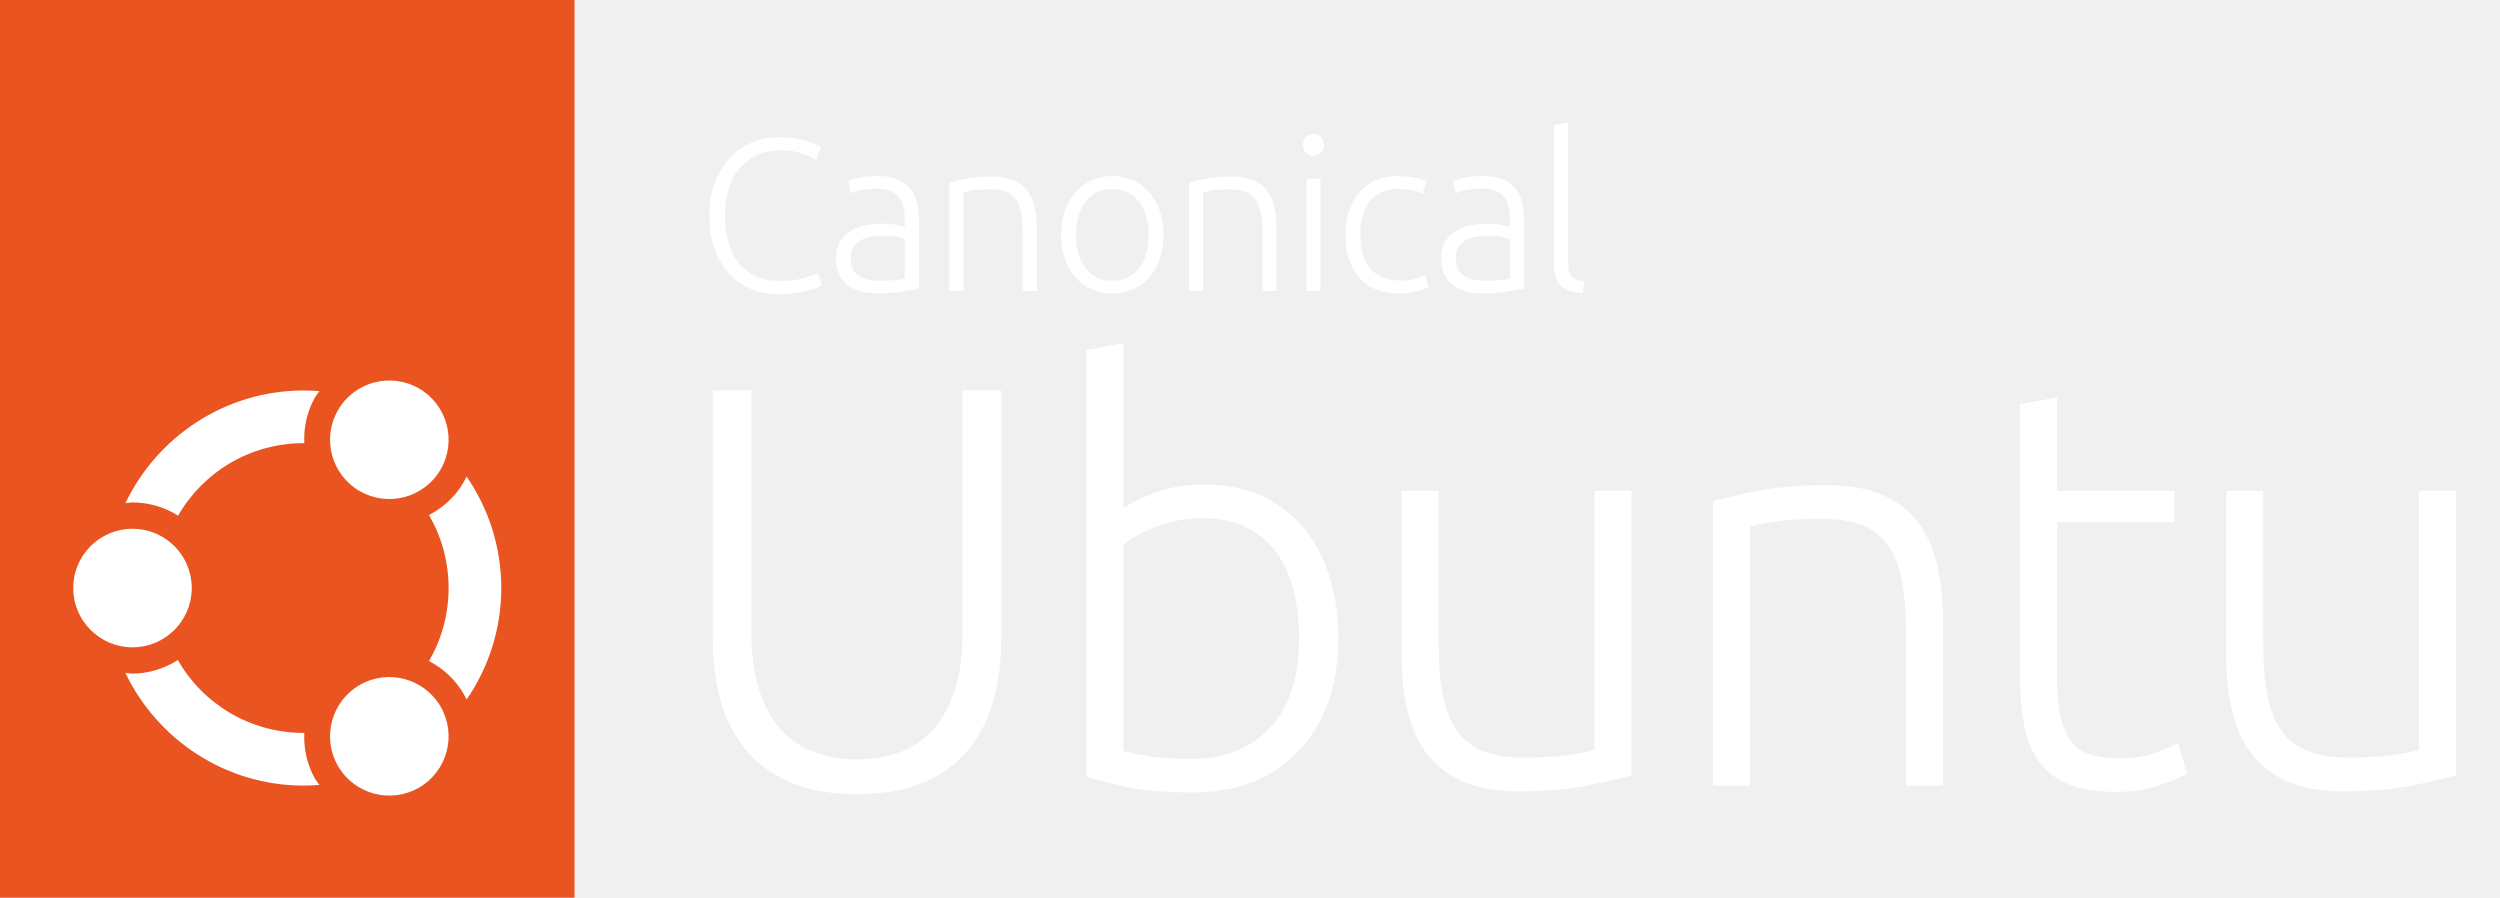
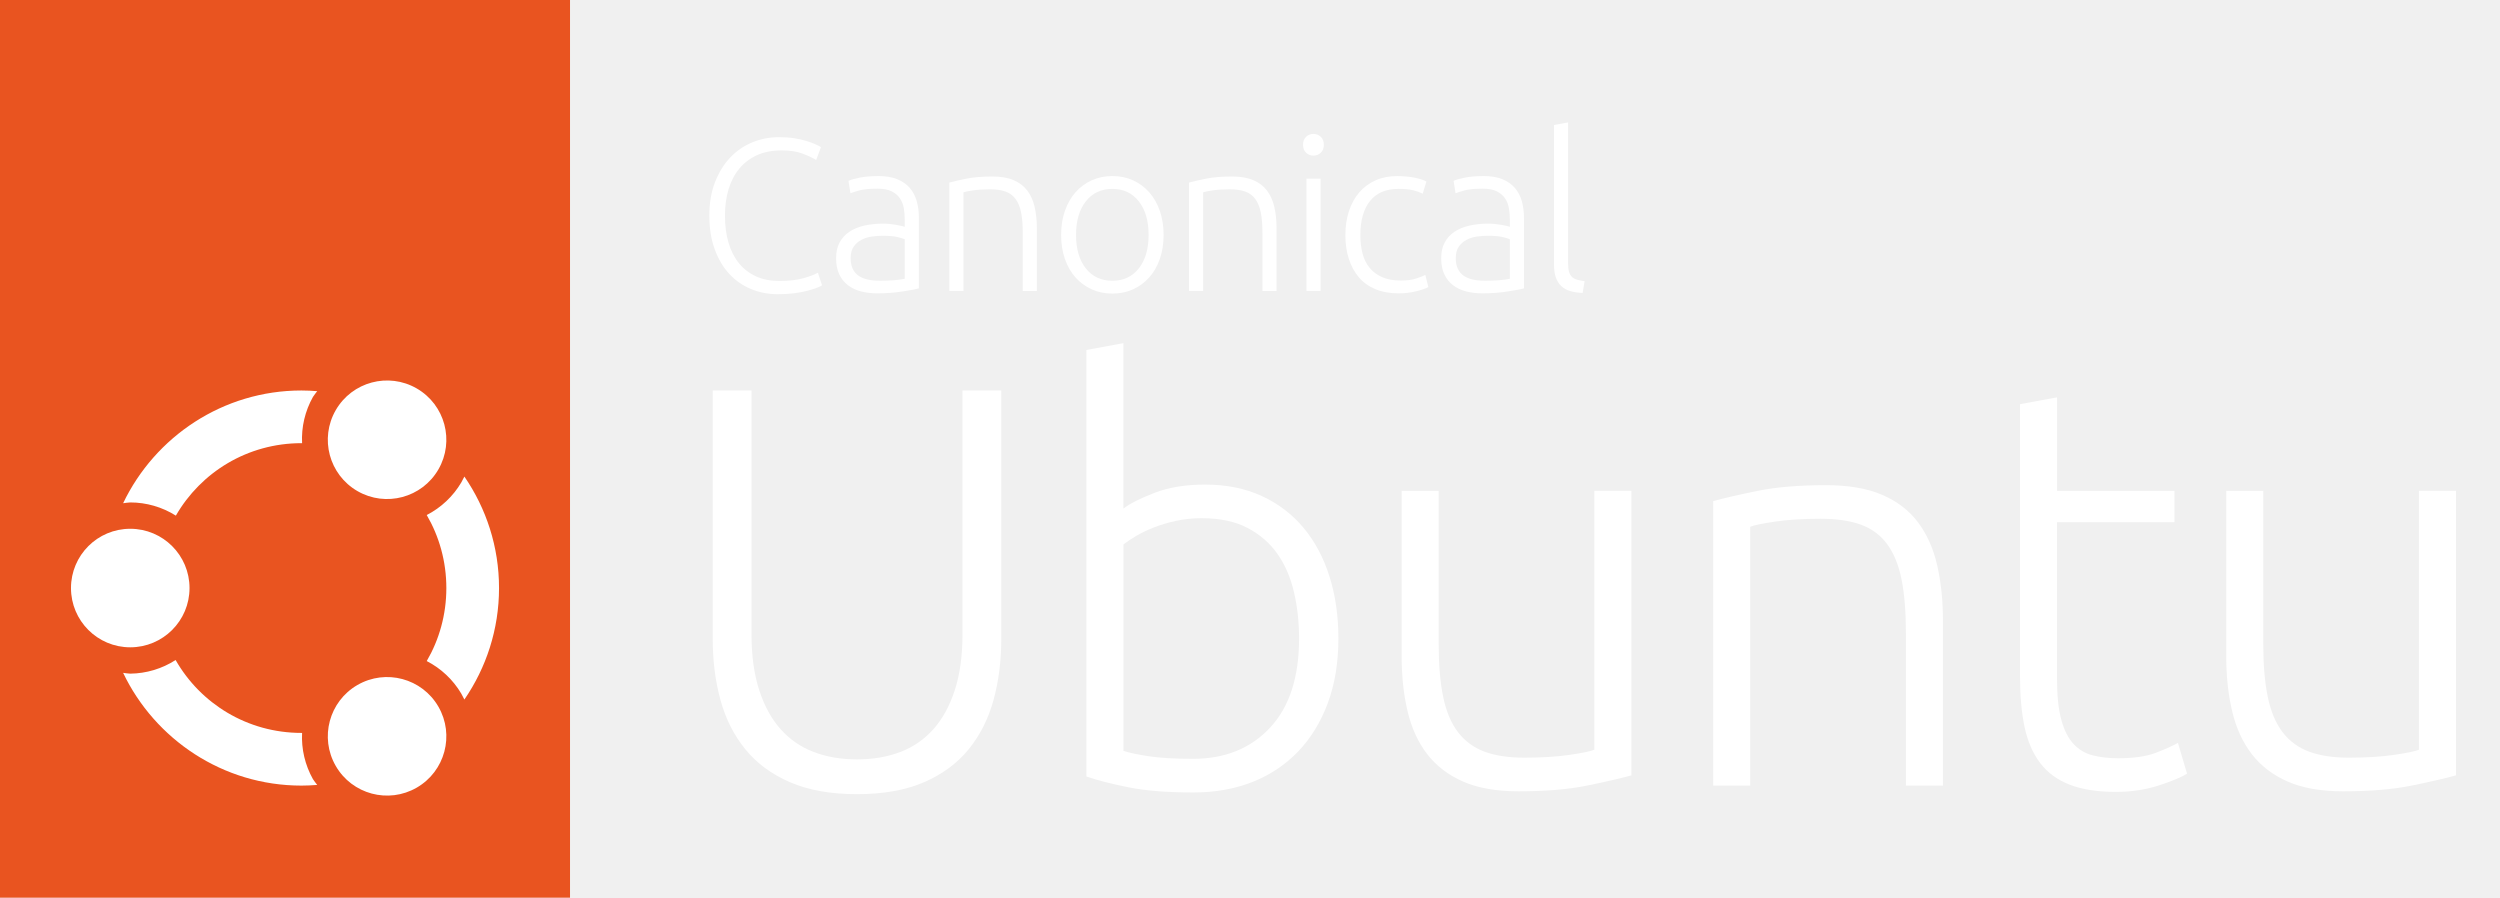
<svg xmlns="http://www.w3.org/2000/svg" id="Layer_1" data-name="Layer 1" viewBox="0 0 1114 400" version="1.1" width="1114" height="400" xml:space="preserve">
  <defs id="defs1">
    <style id="style1">
      .cls-1 {
        fill: none;
      }

      .cls-2 {
        fill: #e95420;
      }

      .cls-3 {
        fill: #fff;
      }
    </style>
  </defs>
  <g id="Ubuntu" transform="translate(0,-0.13)">
    <path class="cls-3" d="m 381.86,354.01 c -11.69,0 -21.64,-1.78 -29.85,-5.33 -8.22,-3.56 -14.86,-8.47 -19.94,-14.74 -5.08,-6.26 -8.77,-13.59 -11.05,-21.98 -2.29,-8.38 -3.43,-17.4 -3.43,-27.06 V 174.13 h 17.28 v 108.49 c 0,9.65 1.14,18 3.43,25.03 2.29,7.03 5.46,12.83 9.53,17.4 4.07,4.57 8.98,7.96 14.74,10.16 5.76,2.2 12.2,3.3 19.31,3.3 7.11,0 13.55,-1.1 19.31,-3.3 5.76,-2.2 10.67,-5.59 14.74,-10.16 4.07,-4.57 7.24,-10.37 9.53,-17.4 2.29,-7.03 3.43,-15.37 3.43,-25.03 V 174.13 h 17.28 V 284.9 c 0,9.66 -1.14,18.67 -3.43,27.06 -2.29,8.38 -5.97,15.71 -11.05,21.98 -5.08,6.27 -11.73,11.18 -19.94,14.74 -8.22,3.56 -18.17,5.33 -29.85,5.33 z" id="path1" />
    <path class="cls-3" d="m 500.61,226.73 c 2.88,-2.2 7.49,-4.53 13.85,-6.99 6.35,-2.45 13.85,-3.68 22.48,-3.68 9.48,0 17.91,1.69 25.28,5.08 7.37,3.39 13.59,8.13 18.67,14.23 5.08,6.1 8.93,13.34 11.56,21.72 2.62,8.38 3.94,17.57 3.94,27.57 0,10.67 -1.57,20.24 -4.7,28.71 -3.14,8.47 -7.54,15.67 -13.21,21.59 -5.68,5.93 -12.45,10.46 -20.33,13.59 -7.88,3.13 -16.64,4.7 -26.3,4.7 -11.69,0 -21.34,-0.76 -28.96,-2.29 -7.62,-1.52 -13.89,-3.13 -18.8,-4.83 V 156.09 l 16.51,-3.05 v 73.68 z m 0,107.98 c 2.54,0.85 6.31,1.65 11.31,2.41 4.99,0.76 11.56,1.14 19.69,1.14 14.23,0 25.66,-4.61 34.3,-13.85 8.64,-9.23 12.96,-22.49 12.96,-39.76 0,-7.28 -0.76,-14.18 -2.29,-20.71 -1.52,-6.52 -3.98,-12.2 -7.37,-17.02 -3.39,-4.83 -7.84,-8.68 -13.34,-11.56 -5.51,-2.88 -12.32,-4.32 -20.45,-4.32 -3.9,0 -7.62,0.38 -11.18,1.14 -3.56,0.76 -6.86,1.74 -9.91,2.92 -3.05,1.19 -5.72,2.46 -8,3.81 -2.29,1.36 -4.19,2.63 -5.72,3.81 v 91.97 z" id="path2" />
    <path class="cls-3" d="m 726.96,345.63 c -4.91,1.36 -11.52,2.88 -19.82,4.57 -8.3,1.69 -18.46,2.54 -30.49,2.54 -9.83,0 -18.04,-1.44 -24.64,-4.32 -6.61,-2.88 -11.94,-6.94 -16.01,-12.2 -4.06,-5.25 -6.99,-11.6 -8.76,-19.05 -1.78,-7.45 -2.67,-15.67 -2.67,-24.64 v -73.68 h 16.51 v 68.34 c 0,9.32 0.68,17.19 2.03,23.63 1.35,6.44 3.56,11.65 6.61,15.62 3.05,3.98 6.99,6.86 11.81,8.64 4.83,1.78 10.71,2.67 17.66,2.67 7.79,0 14.56,-0.42 20.33,-1.27 5.76,-0.85 9.4,-1.61 10.92,-2.29 V 218.84 h 16.51 v 126.78 z" id="path3" />
    <path class="cls-3" d="m 763.38,223.43 c 4.91,-1.35 11.52,-2.88 19.82,-4.57 8.3,-1.69 18.46,-2.54 30.49,-2.54 9.99,0 18.33,1.44 25.03,4.32 6.69,2.88 12.02,6.99 16.01,12.32 3.98,5.34 6.82,11.73 8.51,19.18 1.69,7.46 2.54,15.67 2.54,24.64 v 73.42 h -16.51 v -68.09 c 0,-9.31 -0.64,-17.19 -1.91,-23.63 -1.27,-6.44 -3.39,-11.69 -6.35,-15.75 -2.96,-4.07 -6.86,-6.99 -11.69,-8.77 -4.83,-1.78 -10.88,-2.67 -18.17,-2.67 -7.79,0 -14.53,0.42 -20.2,1.27 -5.68,0.85 -9.36,1.61 -11.05,2.29 V 350.19 H 763.39 V 223.41 Z" id="path4" />
    <path class="cls-3" d="m 916.61,218.85 h 52.34 v 13.97 h -52.34 v 69.87 c 0,7.46 0.63,13.51 1.91,18.17 1.27,4.66 3.09,8.26 5.46,10.8 2.37,2.54 5.25,4.24 8.64,5.08 3.39,0.85 7.11,1.27 11.18,1.27 6.94,0 12.53,-0.8 16.77,-2.41 4.23,-1.61 7.53,-3.09 9.91,-4.45 l 4.07,13.72 c -2.37,1.52 -6.52,3.26 -12.45,5.21 -5.93,1.95 -12.37,2.92 -19.31,2.92 -8.13,0 -14.95,-1.06 -20.45,-3.18 -5.51,-2.12 -9.91,-5.34 -13.21,-9.65 -3.3,-4.32 -5.63,-9.69 -6.99,-16.13 -1.36,-6.43 -2.03,-14.06 -2.03,-22.87 V 180.24 l 16.51,-3.05 v 41.67 z" id="path5" />
    <path class="cls-3" d="m 1094.4,345.63 c -4.91,1.36 -11.52,2.88 -19.82,4.57 -8.3,1.69 -18.46,2.54 -30.49,2.54 -9.83,0 -18.04,-1.44 -24.64,-4.32 -6.61,-2.88 -11.94,-6.94 -16.01,-12.2 -4.06,-5.25 -6.99,-11.6 -8.76,-19.05 -1.78,-7.45 -2.67,-15.67 -2.67,-24.64 v -73.68 h 16.51 v 68.34 c 0,9.32 0.68,17.19 2.03,23.63 1.35,6.44 3.56,11.65 6.61,15.62 3.05,3.98 6.99,6.86 11.81,8.64 4.83,1.78 10.71,2.67 17.66,2.67 7.79,0 14.56,-0.42 20.33,-1.27 5.76,-0.85 9.4,-1.61 10.92,-2.29 V 218.84 h 16.51 v 126.78 z" id="path6" />
  </g>
  <g id="Canonical" transform="translate(0,-0.13)">
    <path class="cls-3" d="m 346.66,131.23 c -4.32,0 -8.34,-0.77 -12.05,-2.32 -3.71,-1.55 -6.94,-3.81 -9.68,-6.78 -2.74,-2.97 -4.9,-6.63 -6.48,-10.99 -1.58,-4.35 -2.37,-9.34 -2.37,-14.95 0,-5.61 0.85,-10.6 2.56,-14.95 1.71,-4.36 3.98,-8.02 6.82,-10.99 2.84,-2.97 6.13,-5.21 9.87,-6.73 3.74,-1.52 7.65,-2.27 11.71,-2.27 2.52,0 4.81,0.16 6.87,0.48 2.06,0.32 3.87,0.73 5.42,1.21 1.55,0.48 2.87,0.97 3.97,1.45 1.1,0.48 1.94,0.92 2.52,1.31 l -2.13,5.71 c -1.61,-0.97 -3.66,-1.92 -6.15,-2.86 -2.48,-0.93 -5.56,-1.4 -9.24,-1.4 -4.19,0 -7.86,0.71 -10.98,2.13 -3.13,1.42 -5.76,3.42 -7.89,6 -2.13,2.58 -3.73,5.65 -4.79,9.2 -1.06,3.55 -1.6,7.49 -1.6,11.81 0,4.32 0.53,8.47 1.6,12.05 1.06,3.58 2.63,6.63 4.69,9.15 2.06,2.52 4.6,4.45 7.6,5.81 3,1.35 6.44,2.03 10.31,2.03 4.26,0 7.82,-0.4 10.69,-1.21 2.87,-0.81 5.05,-1.63 6.53,-2.47 l 1.84,5.61 c -0.45,0.32 -1.23,0.69 -2.32,1.11 -1.1,0.42 -2.48,0.86 -4.16,1.31 -1.68,0.45 -3.61,0.82 -5.81,1.11 -2.19,0.29 -4.65,0.44 -7.36,0.44 z" id="path7" />
    <path class="cls-3" d="m 391.44,78.58 c 3.29,0 6.08,0.47 8.37,1.4 2.29,0.94 4.15,2.23 5.57,3.87 1.42,1.65 2.45,3.6 3.1,5.86 0.64,2.26 0.97,4.71 0.97,7.36 v 31.55 c -0.65,0.19 -1.58,0.4 -2.81,0.63 -1.23,0.23 -2.65,0.47 -4.26,0.73 -1.61,0.26 -3.4,0.47 -5.37,0.63 -1.97,0.16 -3.98,0.24 -6.05,0.24 -2.65,0 -5.08,-0.29 -7.31,-0.87 -2.23,-0.58 -4.16,-1.5 -5.81,-2.76 -1.65,-1.26 -2.94,-2.87 -3.87,-4.84 -0.94,-1.97 -1.4,-4.37 -1.4,-7.21 0,-2.84 0.52,-5.03 1.55,-6.97 1.03,-1.94 2.48,-3.53 4.36,-4.79 1.87,-1.26 4.1,-2.18 6.68,-2.76 2.58,-0.58 5.39,-0.87 8.42,-0.87 0.9,0 1.85,0.05 2.85,0.15 1,0.1 1.97,0.23 2.9,0.39 0.93,0.16 1.74,0.32 2.42,0.48 0.68,0.16 1.15,0.31 1.4,0.44 v -3.1 c 0,-1.74 -0.13,-3.44 -0.39,-5.08 -0.26,-1.65 -0.82,-3.13 -1.69,-4.45 -0.87,-1.32 -2.1,-2.39 -3.68,-3.19 -1.58,-0.81 -3.66,-1.21 -6.24,-1.21 -3.68,0 -6.42,0.26 -8.23,0.77 -1.81,0.52 -3.13,0.94 -3.97,1.26 l -0.87,-5.52 c 1.1,-0.52 2.79,-1 5.08,-1.45 2.29,-0.45 5.05,-0.68 8.28,-0.68 z m 0.58,46.65 c 2.45,0 4.6,-0.08 6.44,-0.24 1.84,-0.16 3.4,-0.37 4.69,-0.63 v -17.62 c -0.71,-0.32 -1.84,-0.66 -3.39,-1.02 -1.55,-0.35 -3.68,-0.53 -6.39,-0.53 -1.55,0 -3.16,0.11 -4.84,0.34 -1.68,0.23 -3.23,0.71 -4.65,1.45 -1.42,0.74 -2.58,1.76 -3.48,3.05 -0.9,1.29 -1.35,3 -1.35,5.13 0,1.87 0.31,3.45 0.92,4.74 0.61,1.29 1.48,2.32 2.61,3.1 1.13,0.77 2.48,1.34 4.06,1.69 1.58,0.36 3.37,0.53 5.37,0.53 z" id="path8" />
    <path class="cls-3" d="m 423.03,81.49 c 1.87,-0.52 4.39,-1.1 7.55,-1.74 3.16,-0.64 7.03,-0.97 11.61,-0.97 3.81,0 6.98,0.55 9.53,1.65 2.55,1.1 4.58,2.66 6.1,4.69 1.52,2.03 2.6,4.47 3.24,7.31 0.64,2.84 0.97,5.97 0.97,9.39 v 27.97 h -6.29 v -25.94 c 0,-3.55 -0.24,-6.55 -0.73,-9 -0.49,-2.45 -1.29,-4.45 -2.42,-6 -1.13,-1.55 -2.61,-2.66 -4.45,-3.34 -1.84,-0.68 -4.15,-1.02 -6.92,-1.02 -2.97,0 -5.53,0.16 -7.69,0.48 -2.16,0.32 -3.57,0.61 -4.21,0.87 v 43.94 h -6.29 v -48.3 z" id="path9" />
    <path class="cls-3" d="m 518.5,104.81 c 0,3.94 -0.57,7.52 -1.69,10.74 -1.13,3.23 -2.71,5.97 -4.74,8.23 -2.03,2.26 -4.44,4.02 -7.21,5.28 -2.77,1.26 -5.84,1.89 -9.19,1.89 -3.35,0 -6.42,-0.63 -9.19,-1.89 -2.77,-1.26 -5.18,-3.02 -7.21,-5.28 -2.03,-2.26 -3.61,-5 -4.74,-8.23 -1.13,-3.23 -1.69,-6.81 -1.69,-10.74 0,-3.93 0.56,-7.52 1.69,-10.74 1.13,-3.23 2.71,-5.98 4.74,-8.28 2.03,-2.29 4.44,-4.07 7.21,-5.32 2.77,-1.26 5.84,-1.89 9.19,-1.89 3.35,0 6.42,0.63 9.19,1.89 2.77,1.26 5.18,3.03 7.21,5.32 2.03,2.29 3.61,5.05 4.74,8.28 1.13,3.23 1.69,6.81 1.69,10.74 z m -6.68,0 c 0,-6.26 -1.45,-11.24 -4.36,-14.95 -2.9,-3.71 -6.84,-5.56 -11.81,-5.56 -4.97,0 -8.9,1.86 -11.81,5.56 -2.9,3.71 -4.36,8.7 -4.36,14.95 0,6.25 1.45,11.23 4.36,14.91 2.9,3.68 6.84,5.52 11.81,5.52 4.97,0 8.9,-1.84 11.81,-5.52 2.9,-3.68 4.36,-8.65 4.36,-14.91 z" id="path10" />
    <path class="cls-3" d="m 529.83,81.49 c 1.87,-0.52 4.39,-1.1 7.55,-1.74 3.16,-0.64 7.03,-0.97 11.61,-0.97 3.81,0 6.98,0.55 9.53,1.65 2.55,1.1 4.58,2.66 6.1,4.69 1.52,2.03 2.6,4.47 3.24,7.31 0.64,2.84 0.97,5.97 0.97,9.39 v 27.97 h -6.29 v -25.94 c 0,-3.55 -0.24,-6.55 -0.73,-9 -0.49,-2.45 -1.29,-4.45 -2.42,-6 -1.13,-1.55 -2.61,-2.66 -4.45,-3.34 -1.84,-0.68 -4.15,-1.02 -6.92,-1.02 -2.97,0 -5.53,0.16 -7.69,0.48 -2.16,0.32 -3.57,0.61 -4.21,0.87 v 43.94 h -6.29 v -48.3 z" id="path11" />
    <path class="cls-3" d="m 589.91,64.64 c 0,1.49 -0.45,2.66 -1.35,3.53 -0.9,0.87 -2,1.31 -3.29,1.31 -1.29,0 -2.39,-0.44 -3.29,-1.31 -0.9,-0.87 -1.35,-2.05 -1.35,-3.53 0,-1.48 0.45,-2.66 1.35,-3.53 0.9,-0.87 2,-1.31 3.29,-1.31 1.29,0 2.39,0.44 3.29,1.31 0.9,0.87 1.35,2.05 1.35,3.53 z m -1.45,65.14 h -6.29 V 79.74 h 6.29 z" id="path12" />
    <path class="cls-3" d="m 623.21,130.85 c -3.87,0 -7.29,-0.61 -10.26,-1.84 -2.97,-1.22 -5.44,-2.98 -7.4,-5.27 -1.97,-2.29 -3.47,-5.03 -4.5,-8.23 -1.03,-3.19 -1.55,-6.73 -1.55,-10.6 0,-3.87 0.53,-7.52 1.6,-10.74 1.07,-3.23 2.6,-6 4.6,-8.32 2,-2.32 4.42,-4.11 7.26,-5.37 2.84,-1.26 6.03,-1.89 9.58,-1.89 2.71,0 5.24,0.23 7.6,0.68 2.35,0.45 4.18,1.03 5.47,1.74 l -1.65,5.42 c -1.29,-0.64 -2.74,-1.16 -4.36,-1.55 -1.61,-0.39 -3.77,-0.58 -6.48,-0.58 -5.55,0 -9.76,1.79 -12.63,5.37 -2.87,3.58 -4.31,8.66 -4.31,15.24 0,2.97 0.32,5.7 0.97,8.18 0.64,2.48 1.69,4.61 3.15,6.39 1.45,1.78 3.32,3.16 5.61,4.16 2.29,1 5.08,1.5 8.37,1.5 2.71,0 4.98,-0.31 6.82,-0.92 1.84,-0.61 3.18,-1.14 4.02,-1.6 l 1.36,5.42 c -1.16,0.65 -2.99,1.27 -5.47,1.89 -2.48,0.61 -5.08,0.92 -7.79,0.92 z" id="path13" />
    <path class="cls-3" d="m 661.08,78.58 c 3.29,0 6.08,0.47 8.37,1.4 2.29,0.94 4.14,2.23 5.56,3.87 1.42,1.65 2.45,3.6 3.1,5.86 0.64,2.26 0.97,4.71 0.97,7.36 v 31.55 c -0.65,0.19 -1.58,0.4 -2.81,0.63 -1.23,0.23 -2.65,0.47 -4.26,0.73 -1.61,0.26 -3.4,0.47 -5.37,0.63 -1.97,0.16 -3.98,0.24 -6.05,0.24 -2.65,0 -5.08,-0.29 -7.31,-0.87 -2.23,-0.58 -4.16,-1.5 -5.81,-2.76 -1.65,-1.26 -2.94,-2.87 -3.87,-4.84 -0.94,-1.97 -1.4,-4.37 -1.4,-7.21 0,-2.84 0.52,-5.03 1.55,-6.97 1.03,-1.94 2.48,-3.53 4.36,-4.79 1.87,-1.26 4.1,-2.18 6.68,-2.76 2.58,-0.58 5.39,-0.87 8.42,-0.87 0.9,0 1.85,0.05 2.86,0.15 1,0.1 1.97,0.23 2.9,0.39 0.93,0.16 1.74,0.32 2.42,0.48 0.68,0.16 1.14,0.31 1.4,0.44 v -3.1 c 0,-1.74 -0.13,-3.44 -0.39,-5.08 -0.26,-1.64 -0.82,-3.13 -1.69,-4.45 -0.87,-1.32 -2.1,-2.39 -3.68,-3.19 -1.58,-0.81 -3.66,-1.21 -6.24,-1.21 -3.68,0 -6.42,0.26 -8.23,0.77 -1.81,0.52 -3.13,0.94 -3.97,1.26 l -0.87,-5.52 c 1.1,-0.52 2.79,-1 5.08,-1.45 2.29,-0.45 5.05,-0.68 8.28,-0.68 z m 0.58,46.65 c 2.45,0 4.6,-0.08 6.44,-0.24 1.84,-0.16 3.4,-0.37 4.69,-0.63 v -17.62 c -0.71,-0.32 -1.84,-0.66 -3.39,-1.02 -1.55,-0.35 -3.68,-0.53 -6.39,-0.53 -1.55,0 -3.16,0.11 -4.84,0.34 -1.68,0.23 -3.23,0.71 -4.65,1.45 -1.42,0.74 -2.58,1.76 -3.48,3.05 -0.9,1.29 -1.35,3 -1.35,5.13 0,1.87 0.3,3.45 0.92,4.74 0.61,1.29 1.48,2.32 2.61,3.1 1.13,0.77 2.48,1.34 4.07,1.69 1.58,0.36 3.37,0.53 5.37,0.53 z" id="path14" />
    <path class="cls-3" d="m 705.23,130.65 c -2.13,-0.07 -3.99,-0.34 -5.57,-0.82 -1.58,-0.48 -2.9,-1.23 -3.97,-2.23 -1.06,-1 -1.87,-2.29 -2.42,-3.87 -0.55,-1.58 -0.82,-3.56 -0.82,-5.95 V 55.84 l 6.29,-1.16 v 62.91 c 0,1.55 0.15,2.79 0.44,3.73 0.29,0.94 0.73,1.68 1.31,2.23 0.58,0.55 1.34,0.95 2.27,1.21 0.93,0.26 2.05,0.48 3.34,0.68 l -0.87,5.23 z" id="path15" />
  </g>
-   <rect class="cls-2" width="256" height="400" id="rect-e95420ff" x="0" y="0" style="stroke-width:1;fill:#e95420;fill-opacity:1" />
-   <path id="circle13" style="color:#000000;fill:#ffffff;fill-opacity:1;stroke:none;stroke-width:0;stroke-linejoin:bevel;stroke-dasharray:none" d="m 135.336,174 c -34.968,0 -65.284,20.581 -79.471,50.243 a 38.147,38.147 0 0 1 3.177,-0.358 38.147,38.147 0 0 1 20.322,5.882 c 11.122,-19.333 31.957,-32.292 55.972,-32.292 0.091,0 0.18,0.006 0.271,0.006 a 38.147,38.147 0 0 1 4.84,-20.596 38.147,38.147 0 0 1 1.903,-2.58 C 140.033,174.122 137.699,174 135.336,174 Z m 72.591,38.354 a 38.147,38.147 0 0 1 -1.407,2.679 38.147,38.147 0 0 1 -15.366,14.464 c 5.551,9.542 8.739,20.646 8.739,32.536 0,11.889 -3.189,22.994 -8.739,32.536 a 38.147,38.147 0 0 1 15.366,14.464 38.147,38.147 0 0 1 1.407,2.679 c 9.729,-14.157 15.441,-31.271 15.441,-49.679 0,-18.408 -5.713,-35.521 -15.441,-49.679 z M 79.252,294.103 a 38.147,38.147 0 0 1 -20.211,6.077 38.147,38.147 0 0 1 -3.177,-0.358 c 14.187,29.662 44.504,50.243 79.471,50.243 2.363,0 4.697,-0.122 7.014,-0.306 a 38.147,38.147 0 0 1 -1.903,-2.58 38.147,38.147 0 0 1 -4.84,-20.596 c -0.091,3.7e-4 -0.18,0.006 -0.271,0.006 -24.096,0 -44.99,-13.046 -56.084,-32.486 z" />
-   <circle style="fill:#ffffff;fill-opacity:1;stroke:none;stroke-width:0;stroke-linejoin:bevel;stroke-dasharray:none;stroke-opacity:1" id="circle15" cx="59.041" cy="262.032" r="26.41" />
-   <circle style="fill:#ffffff;fill-opacity:1;stroke:none;stroke-width:0;stroke-linejoin:bevel;stroke-dasharray:none;stroke-opacity:1" id="circle17" cx="82.964" cy="-248.221" r="26.41" transform="rotate(120)" />
-   <circle style="fill:#ffffff;fill-opacity:1;stroke:none;stroke-width:0;stroke-linejoin:bevel;stroke-dasharray:none;stroke-opacity:1" id="circle19" cx="-370.889" cy="-13.812" r="26.41" transform="rotate(-120)" />
+   <rect class="cls-2" width="254" height="400" id="rect-e95420ff" x="0" y="0" style="fill:#e95420;fill-opacity:1;stroke-width:1" />
+   <path id="circle13" style="color:#000000;fill:#ffffff;fill-opacity:1;stroke:none;stroke-width:0;stroke-linejoin:bevel;stroke-dasharray:none" d="m 134.336,174 c -34.968,0 -65.284,20.581 -79.471,50.243 a 38.147,38.147 0 0 1 3.177,-0.358 38.147,38.147 0 0 1 20.322,5.882 c 11.122,-19.333 31.957,-32.292 55.972,-32.292 0.091,0 0.18,0.006 0.271,0.006 a 38.147,38.147 0 0 1 4.84,-20.596 38.147,38.147 0 0 1 1.903,-2.58 C 139.034,174.122 136.699,174 134.336,174 Z m 72.591,38.354 a 38.147,38.147 0 0 1 -1.407,2.679 38.147,38.147 0 0 1 -15.366,14.464 c 5.551,9.542 8.739,20.646 8.739,32.536 0,11.889 -3.189,22.994 -8.739,32.536 a 38.147,38.147 0 0 1 15.366,14.464 38.147,38.147 0 0 1 1.407,2.679 c 9.729,-14.157 15.441,-31.271 15.441,-49.679 0,-18.408 -5.713,-35.521 -15.441,-49.679 z M 78.252,294.103 a 38.147,38.147 0 0 1 -20.211,6.077 38.147,38.147 0 0 1 -3.177,-0.358 c 14.187,29.662 44.504,50.243 79.471,50.243 2.363,0 4.697,-0.122 7.014,-0.306 a 38.147,38.147 0 0 1 -1.903,-2.58 38.147,38.147 0 0 1 -4.84,-20.596 c -0.091,3.7e-4 -0.18,0.006 -0.271,0.006 -24.096,0 -44.99,-13.046 -56.084,-32.486 z" />
+   <circle style="fill:#ffffff;fill-opacity:1;stroke:none;stroke-width:0;stroke-linejoin:bevel;stroke-dasharray:none;stroke-opacity:1" id="circle15" cx="58.042" cy="262.032" r="26.41" />
+   <circle style="fill:#ffffff;fill-opacity:1;stroke:none;stroke-width:0;stroke-linejoin:bevel;stroke-dasharray:none;stroke-opacity:1" id="circle17" cx="83.464" cy="-247.355" r="26.41" transform="rotate(120)" />
+   <circle style="fill:#ffffff;fill-opacity:1;stroke:none;stroke-width:0;stroke-linejoin:bevel;stroke-dasharray:none;stroke-opacity:1" id="circle19" cx="-370.389" cy="-14.677" r="26.41" transform="rotate(-120)" />
</svg>
